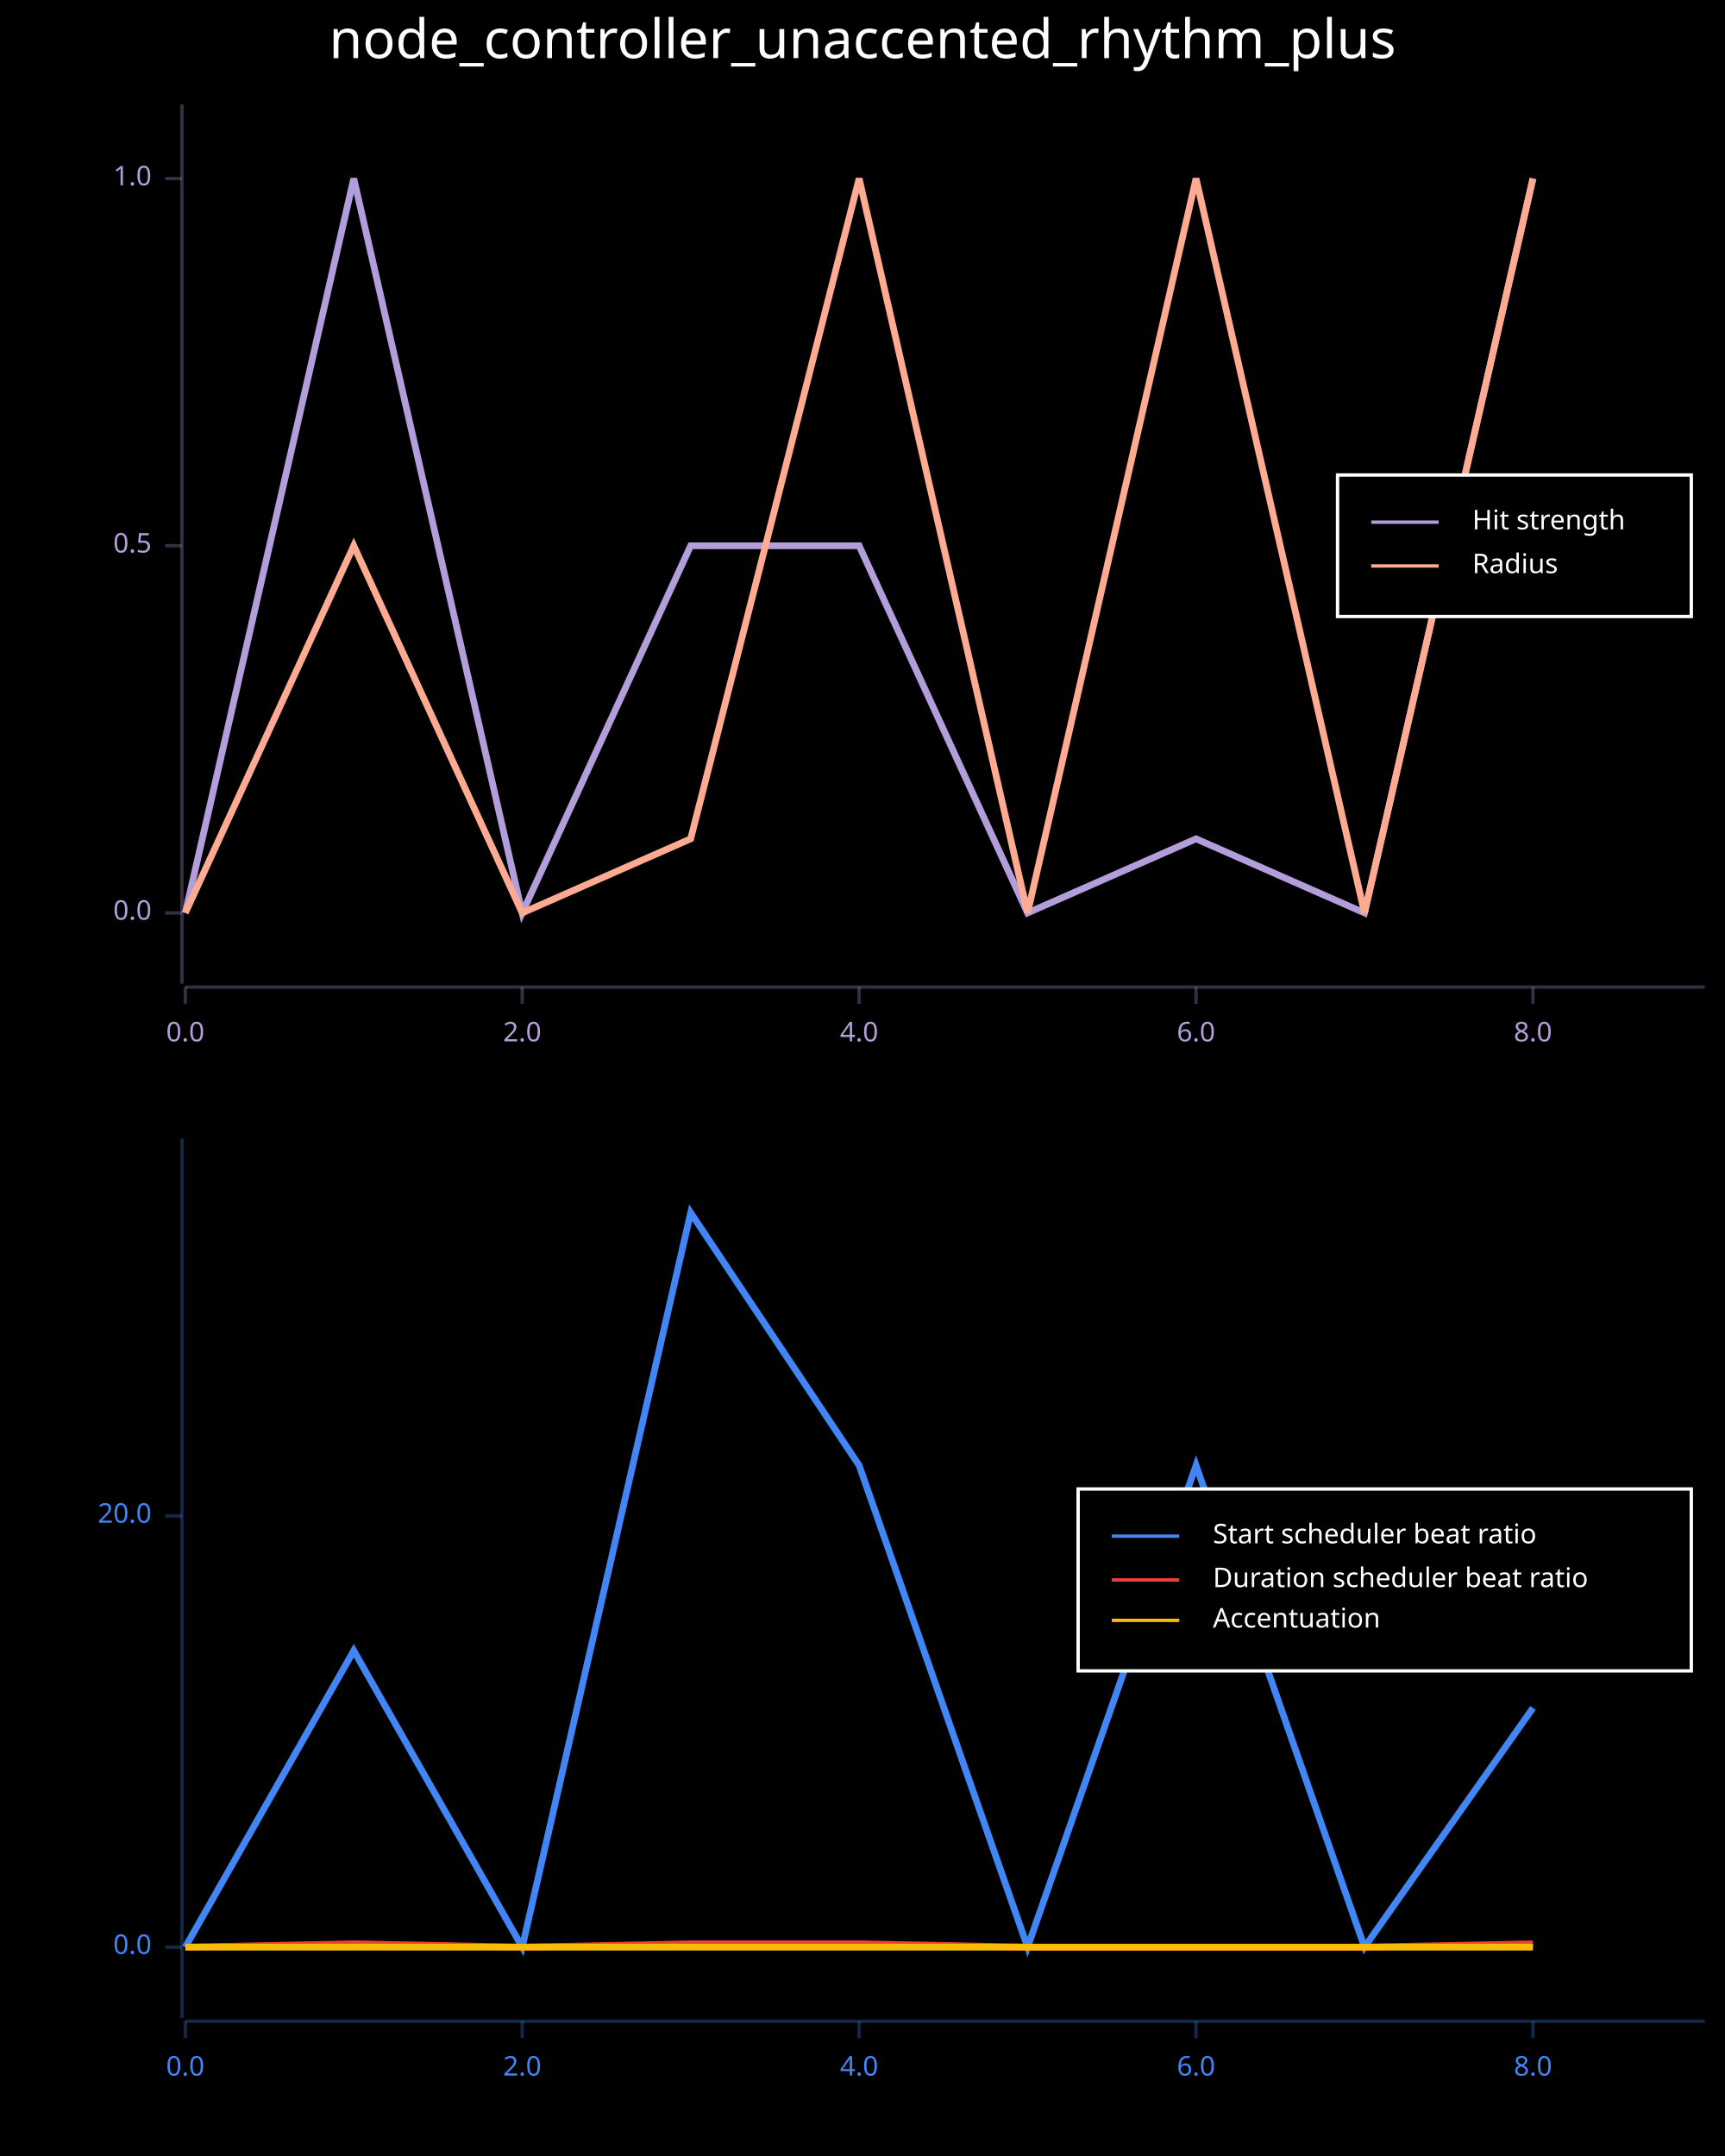
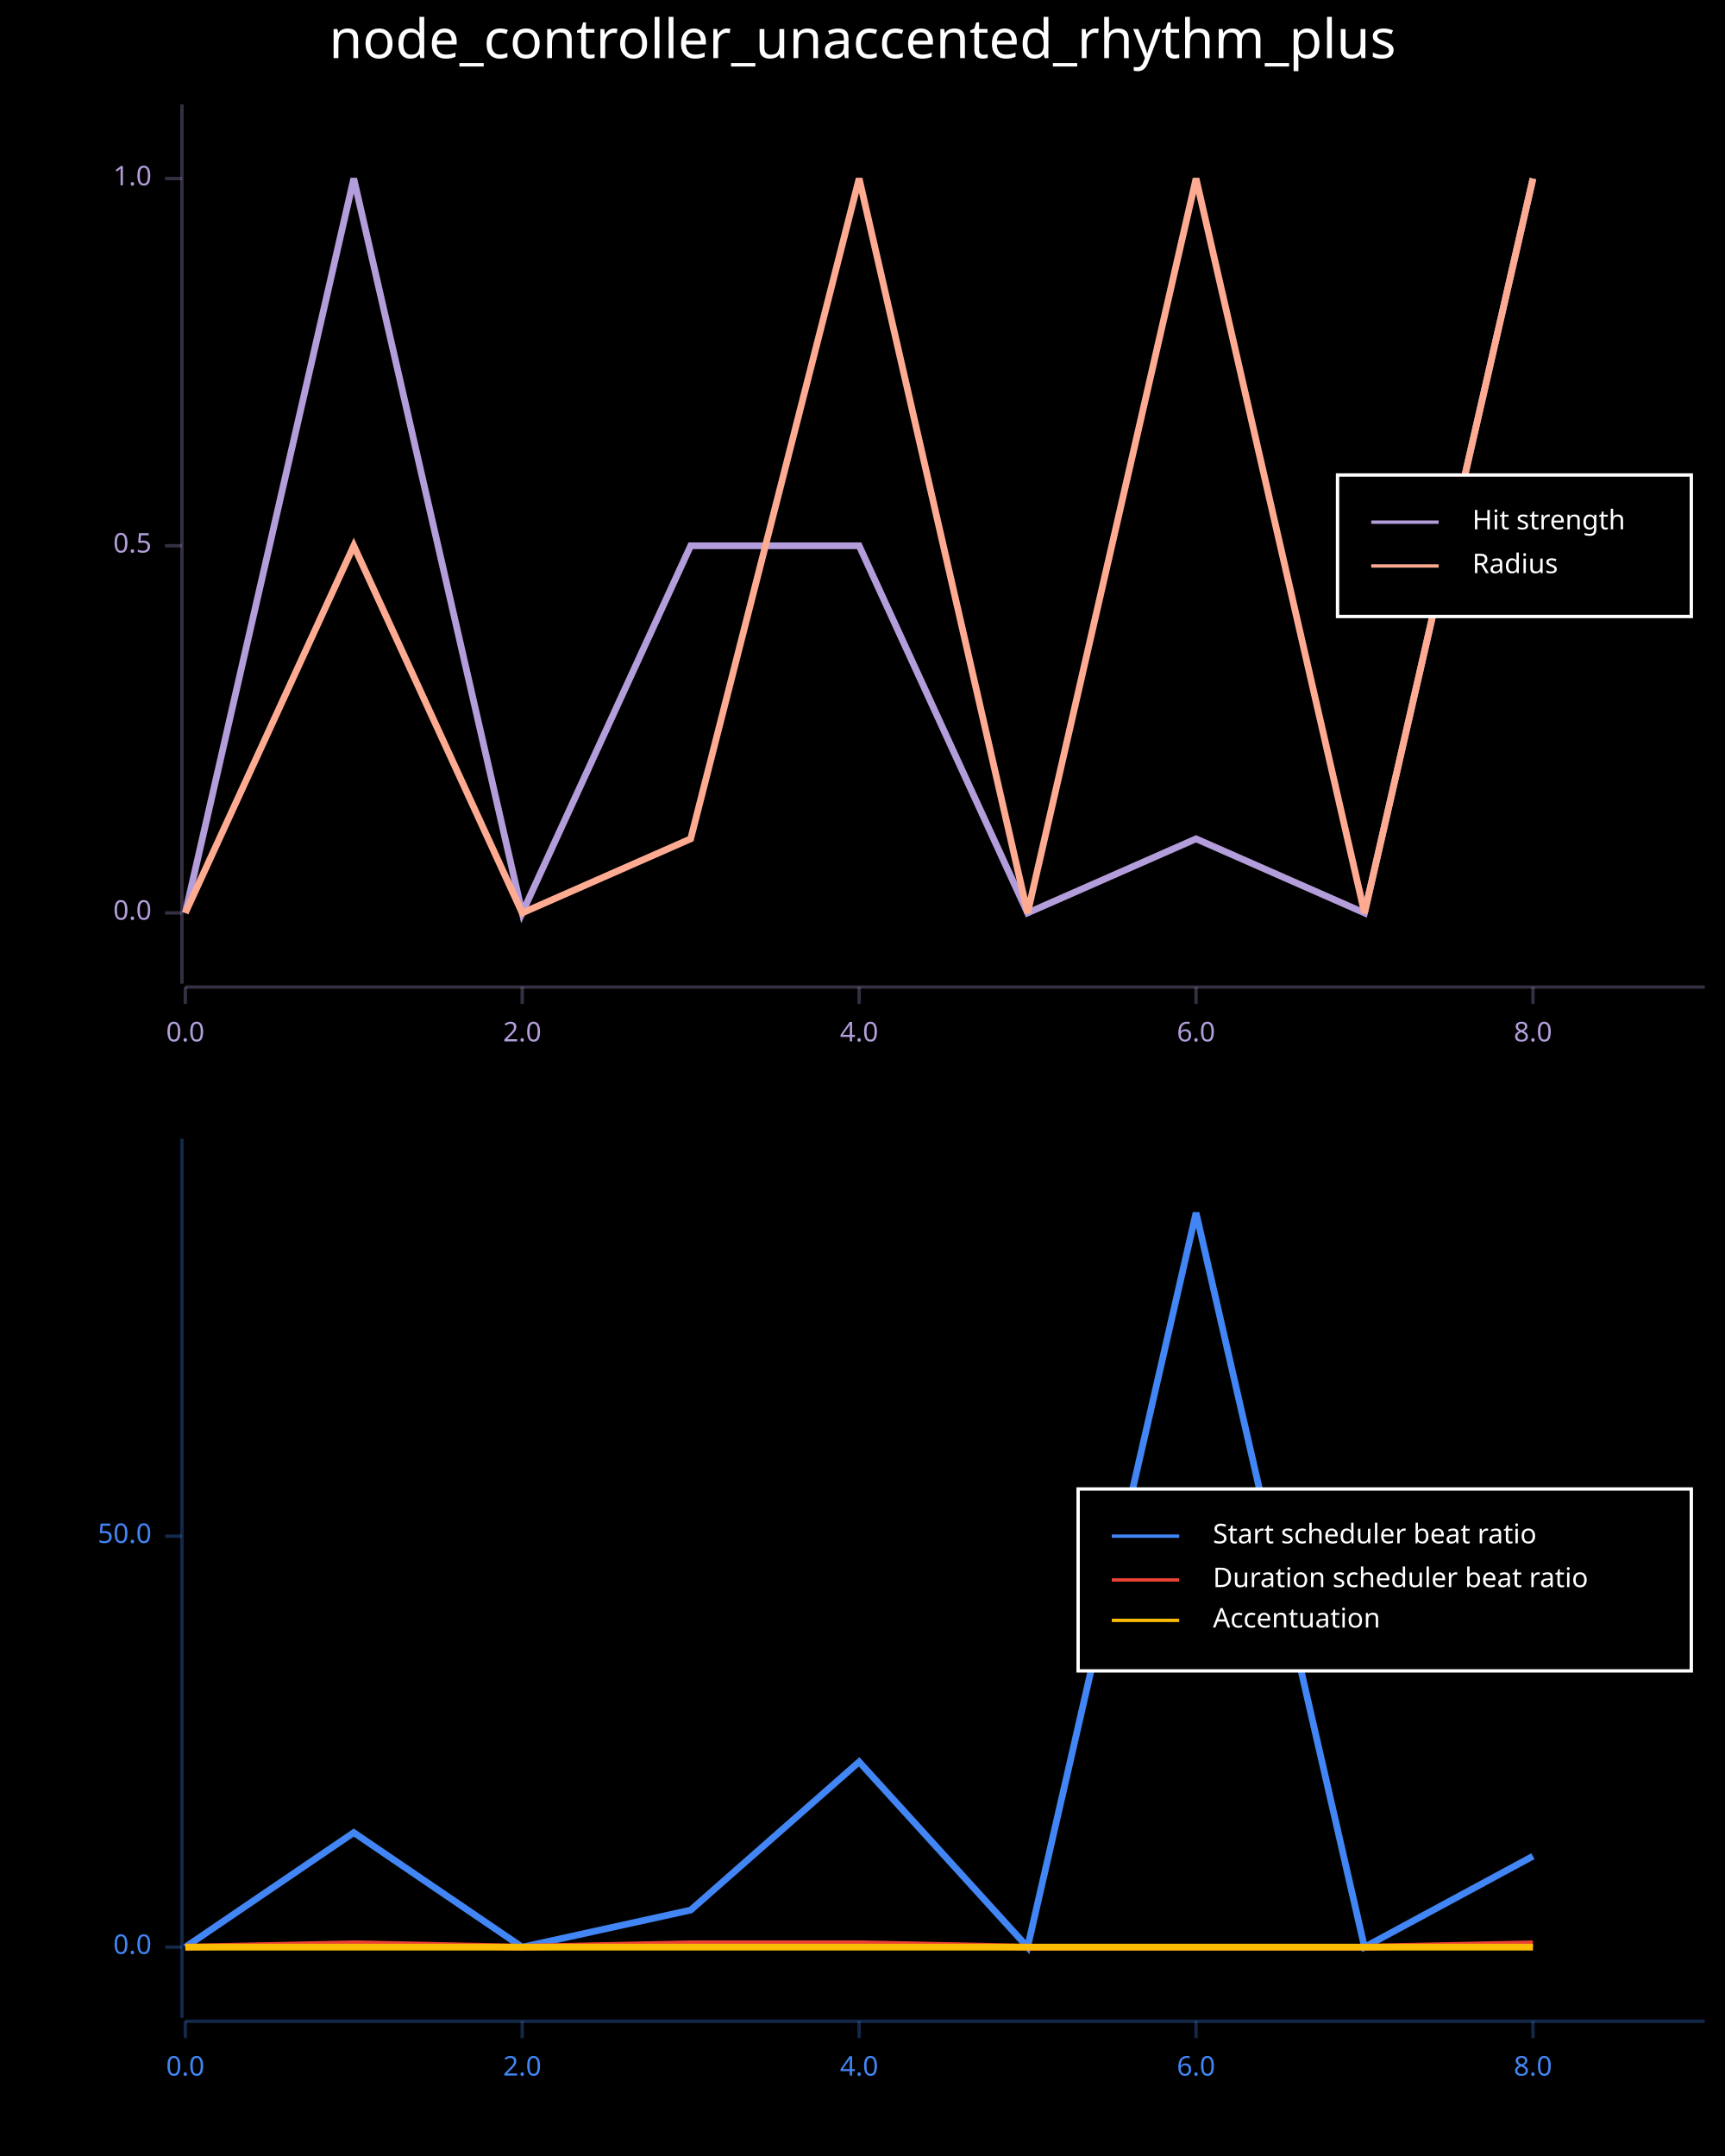
<svg xmlns="http://www.w3.org/2000/svg" width="512" height="640" viewBox="0 0 512 640">
  <rect x="0" y="0" width="512" height="640" opacity="1" fill="#000000" stroke="none" />
  <text x="256" y="5" dy="0.76em" text-anchor="middle" font-family="sans-serif" font-size="16.129" opacity="1" fill="#FFFFFF">
node_controller_unaccented_rhythm_plus
</text>
  <polyline fill="none" opacity="0.3" stroke="#B39DDB" stroke-width="1" points="54,31 54,292 " />
  <text x="45" y="271" dy="0.5ex" text-anchor="end" font-family="sans-serif" font-size="8.065" opacity="1" fill="#B39DDB">
0.0
</text>
  <polyline fill="none" opacity="0.3" stroke="#B39DDB" stroke-width="1" points="49,271 54,271 " />
  <text x="45" y="162" dy="0.5ex" text-anchor="end" font-family="sans-serif" font-size="8.065" opacity="1" fill="#B39DDB">
0.5
</text>
  <polyline fill="none" opacity="0.3" stroke="#B39DDB" stroke-width="1" points="49,162 54,162 " />
  <text x="45" y="53" dy="0.5ex" text-anchor="end" font-family="sans-serif" font-size="8.065" opacity="1" fill="#B39DDB">
1.0
</text>
  <polyline fill="none" opacity="0.3" stroke="#B39DDB" stroke-width="1" points="49,53 54,53 " />
  <polyline fill="none" opacity="0.3" stroke="#B39DDB" stroke-width="1" points="55,293 506,293 " />
  <text x="55" y="303" dy="0.76em" text-anchor="middle" font-family="sans-serif" font-size="8.065" opacity="1" fill="#B39DDB">
0.0
</text>
  <polyline fill="none" opacity="0.3" stroke="#B39DDB" stroke-width="1" points="55,293 55,298 " />
  <text x="155" y="303" dy="0.76em" text-anchor="middle" font-family="sans-serif" font-size="8.065" opacity="1" fill="#B39DDB">
2.0
</text>
  <polyline fill="none" opacity="0.3" stroke="#B39DDB" stroke-width="1" points="155,293 155,298 " />
  <text x="255" y="303" dy="0.76em" text-anchor="middle" font-family="sans-serif" font-size="8.065" opacity="1" fill="#B39DDB">
4.0
</text>
  <polyline fill="none" opacity="0.3" stroke="#B39DDB" stroke-width="1" points="255,293 255,298 " />
  <text x="355" y="303" dy="0.76em" text-anchor="middle" font-family="sans-serif" font-size="8.065" opacity="1" fill="#B39DDB">
6.0
</text>
  <polyline fill="none" opacity="0.3" stroke="#B39DDB" stroke-width="1" points="355,293 355,298 " />
  <text x="455" y="303" dy="0.76em" text-anchor="middle" font-family="sans-serif" font-size="8.065" opacity="1" fill="#B39DDB">
8.0
</text>
  <polyline fill="none" opacity="0.3" stroke="#B39DDB" stroke-width="1" points="455,293 455,298 " />
  <polyline fill="none" opacity="1" stroke="#B39DDB" stroke-width="2" points="55,271 105,53 155,271 205,162 255,162 305,271 355,249 405,271 455,53 " />
  <polyline fill="none" opacity="1" stroke="#FFAB91" stroke-width="2" points="55,271 105,162 155,271 205,249 255,53 305,271 355,53 405,271 455,53 " />
  <rect x="397" y="141" width="105" height="42" opacity="1" fill="#000000" stroke="none" />
  <rect x="397" y="141" width="105" height="42" opacity="1" fill="none" stroke="#FFFFFF" />
  <text x="437" y="151" dy="0.76em" text-anchor="start" font-family="sans-serif" font-size="8.065" opacity="1" fill="#FFFFFF">
Hit strength
</text>
  <text x="437" y="164" dy="0.76em" text-anchor="start" font-family="sans-serif" font-size="8.065" opacity="1" fill="#FFFFFF">
Radius
</text>
  <polyline fill="none" opacity="1" stroke="#B39DDB" stroke-width="1" points="407,155 427,155 " />
  <polyline fill="none" opacity="1" stroke="#FFAB91" stroke-width="1" points="407,168 427,168 " />
  <polyline fill="none" opacity="0.3" stroke="#4285F4" stroke-width="1" points="54,338 54,599 " />
  <text x="45" y="578" dy="0.5ex" text-anchor="end" font-family="sans-serif" font-size="8.065" opacity="1" fill="#4285F4">
0.0
</text>
  <polyline fill="none" opacity="0.3" stroke="#4285F4" stroke-width="1" points="49,578 54,578 " />
-   <text x="45" y="450" dy="0.5ex" text-anchor="end" font-family="sans-serif" font-size="8.065" opacity="1" fill="#4285F4">
- 20.0
+   <text x="45" y="456" dy="0.5ex" text-anchor="end" font-family="sans-serif" font-size="8.065" opacity="1" fill="#4285F4">
+ 50.0
</text>
-   <polyline fill="none" opacity="0.3" stroke="#4285F4" stroke-width="1" points="49,450 54,450 " />
+   <polyline fill="none" opacity="0.3" stroke="#4285F4" stroke-width="1" points="49,456 54,456 " />
  <polyline fill="none" opacity="0.3" stroke="#4285F4" stroke-width="1" points="55,600 506,600 " />
  <text x="55" y="610" dy="0.76em" text-anchor="middle" font-family="sans-serif" font-size="8.065" opacity="1" fill="#4285F4">
0.0
</text>
  <polyline fill="none" opacity="0.3" stroke="#4285F4" stroke-width="1" points="55,600 55,605 " />
  <text x="155" y="610" dy="0.76em" text-anchor="middle" font-family="sans-serif" font-size="8.065" opacity="1" fill="#4285F4">
2.0
</text>
  <polyline fill="none" opacity="0.3" stroke="#4285F4" stroke-width="1" points="155,600 155,605 " />
  <text x="255" y="610" dy="0.76em" text-anchor="middle" font-family="sans-serif" font-size="8.065" opacity="1" fill="#4285F4">
4.0
</text>
  <polyline fill="none" opacity="0.3" stroke="#4285F4" stroke-width="1" points="255,600 255,605 " />
  <text x="355" y="610" dy="0.76em" text-anchor="middle" font-family="sans-serif" font-size="8.065" opacity="1" fill="#4285F4">
6.0
</text>
  <polyline fill="none" opacity="0.3" stroke="#4285F4" stroke-width="1" points="355,600 355,605 " />
  <text x="455" y="610" dy="0.76em" text-anchor="middle" font-family="sans-serif" font-size="8.065" opacity="1" fill="#4285F4">
8.0
</text>
  <polyline fill="none" opacity="0.3" stroke="#4285F4" stroke-width="1" points="455,600 455,605 " />
-   <polyline fill="none" opacity="1" stroke="#4285F4" stroke-width="2" points="55,578 105,490 155,578 205,360 255,435 305,578 355,435 405,578 455,507 " />
+   <polyline fill="none" opacity="1" stroke="#4285F4" stroke-width="2" points="55,578 105,544 155,578 205,567 255,523 305,578 355,360 405,578 455,551 " />
  <polyline fill="none" opacity="1" stroke="#EA4335" stroke-width="2" points="55,578 105,577 155,578 205,577 255,577 305,578 355,578 405,578 455,577 " />
  <polyline fill="none" opacity="1" stroke="#FBBC04" stroke-width="2" points="55,578 105,578 155,578 205,578 255,578 305,578 355,578 405,578 455,578 " />
  <rect x="320" y="442" width="182" height="54" opacity="1" fill="#000000" stroke="none" />
  <rect x="320" y="442" width="182" height="54" opacity="1" fill="none" stroke="#FFFFFF" />
  <text x="360" y="452" dy="0.76em" text-anchor="start" font-family="sans-serif" font-size="8.065" opacity="1" fill="#FFFFFF">
Start scheduler beat ratio
</text>
  <text x="360" y="465" dy="0.76em" text-anchor="start" font-family="sans-serif" font-size="8.065" opacity="1" fill="#FFFFFF">
Duration scheduler beat ratio
</text>
  <text x="360" y="477" dy="0.76em" text-anchor="start" font-family="sans-serif" font-size="8.065" opacity="1" fill="#FFFFFF">
Accentuation
</text>
  <polyline fill="none" opacity="1" stroke="#4285F4" stroke-width="1" points="330,456 350,456 " />
  <polyline fill="none" opacity="1" stroke="#EA4335" stroke-width="1" points="330,469 350,469 " />
  <polyline fill="none" opacity="1" stroke="#FBBC04" stroke-width="1" points="330,481 350,481 " />
</svg>
